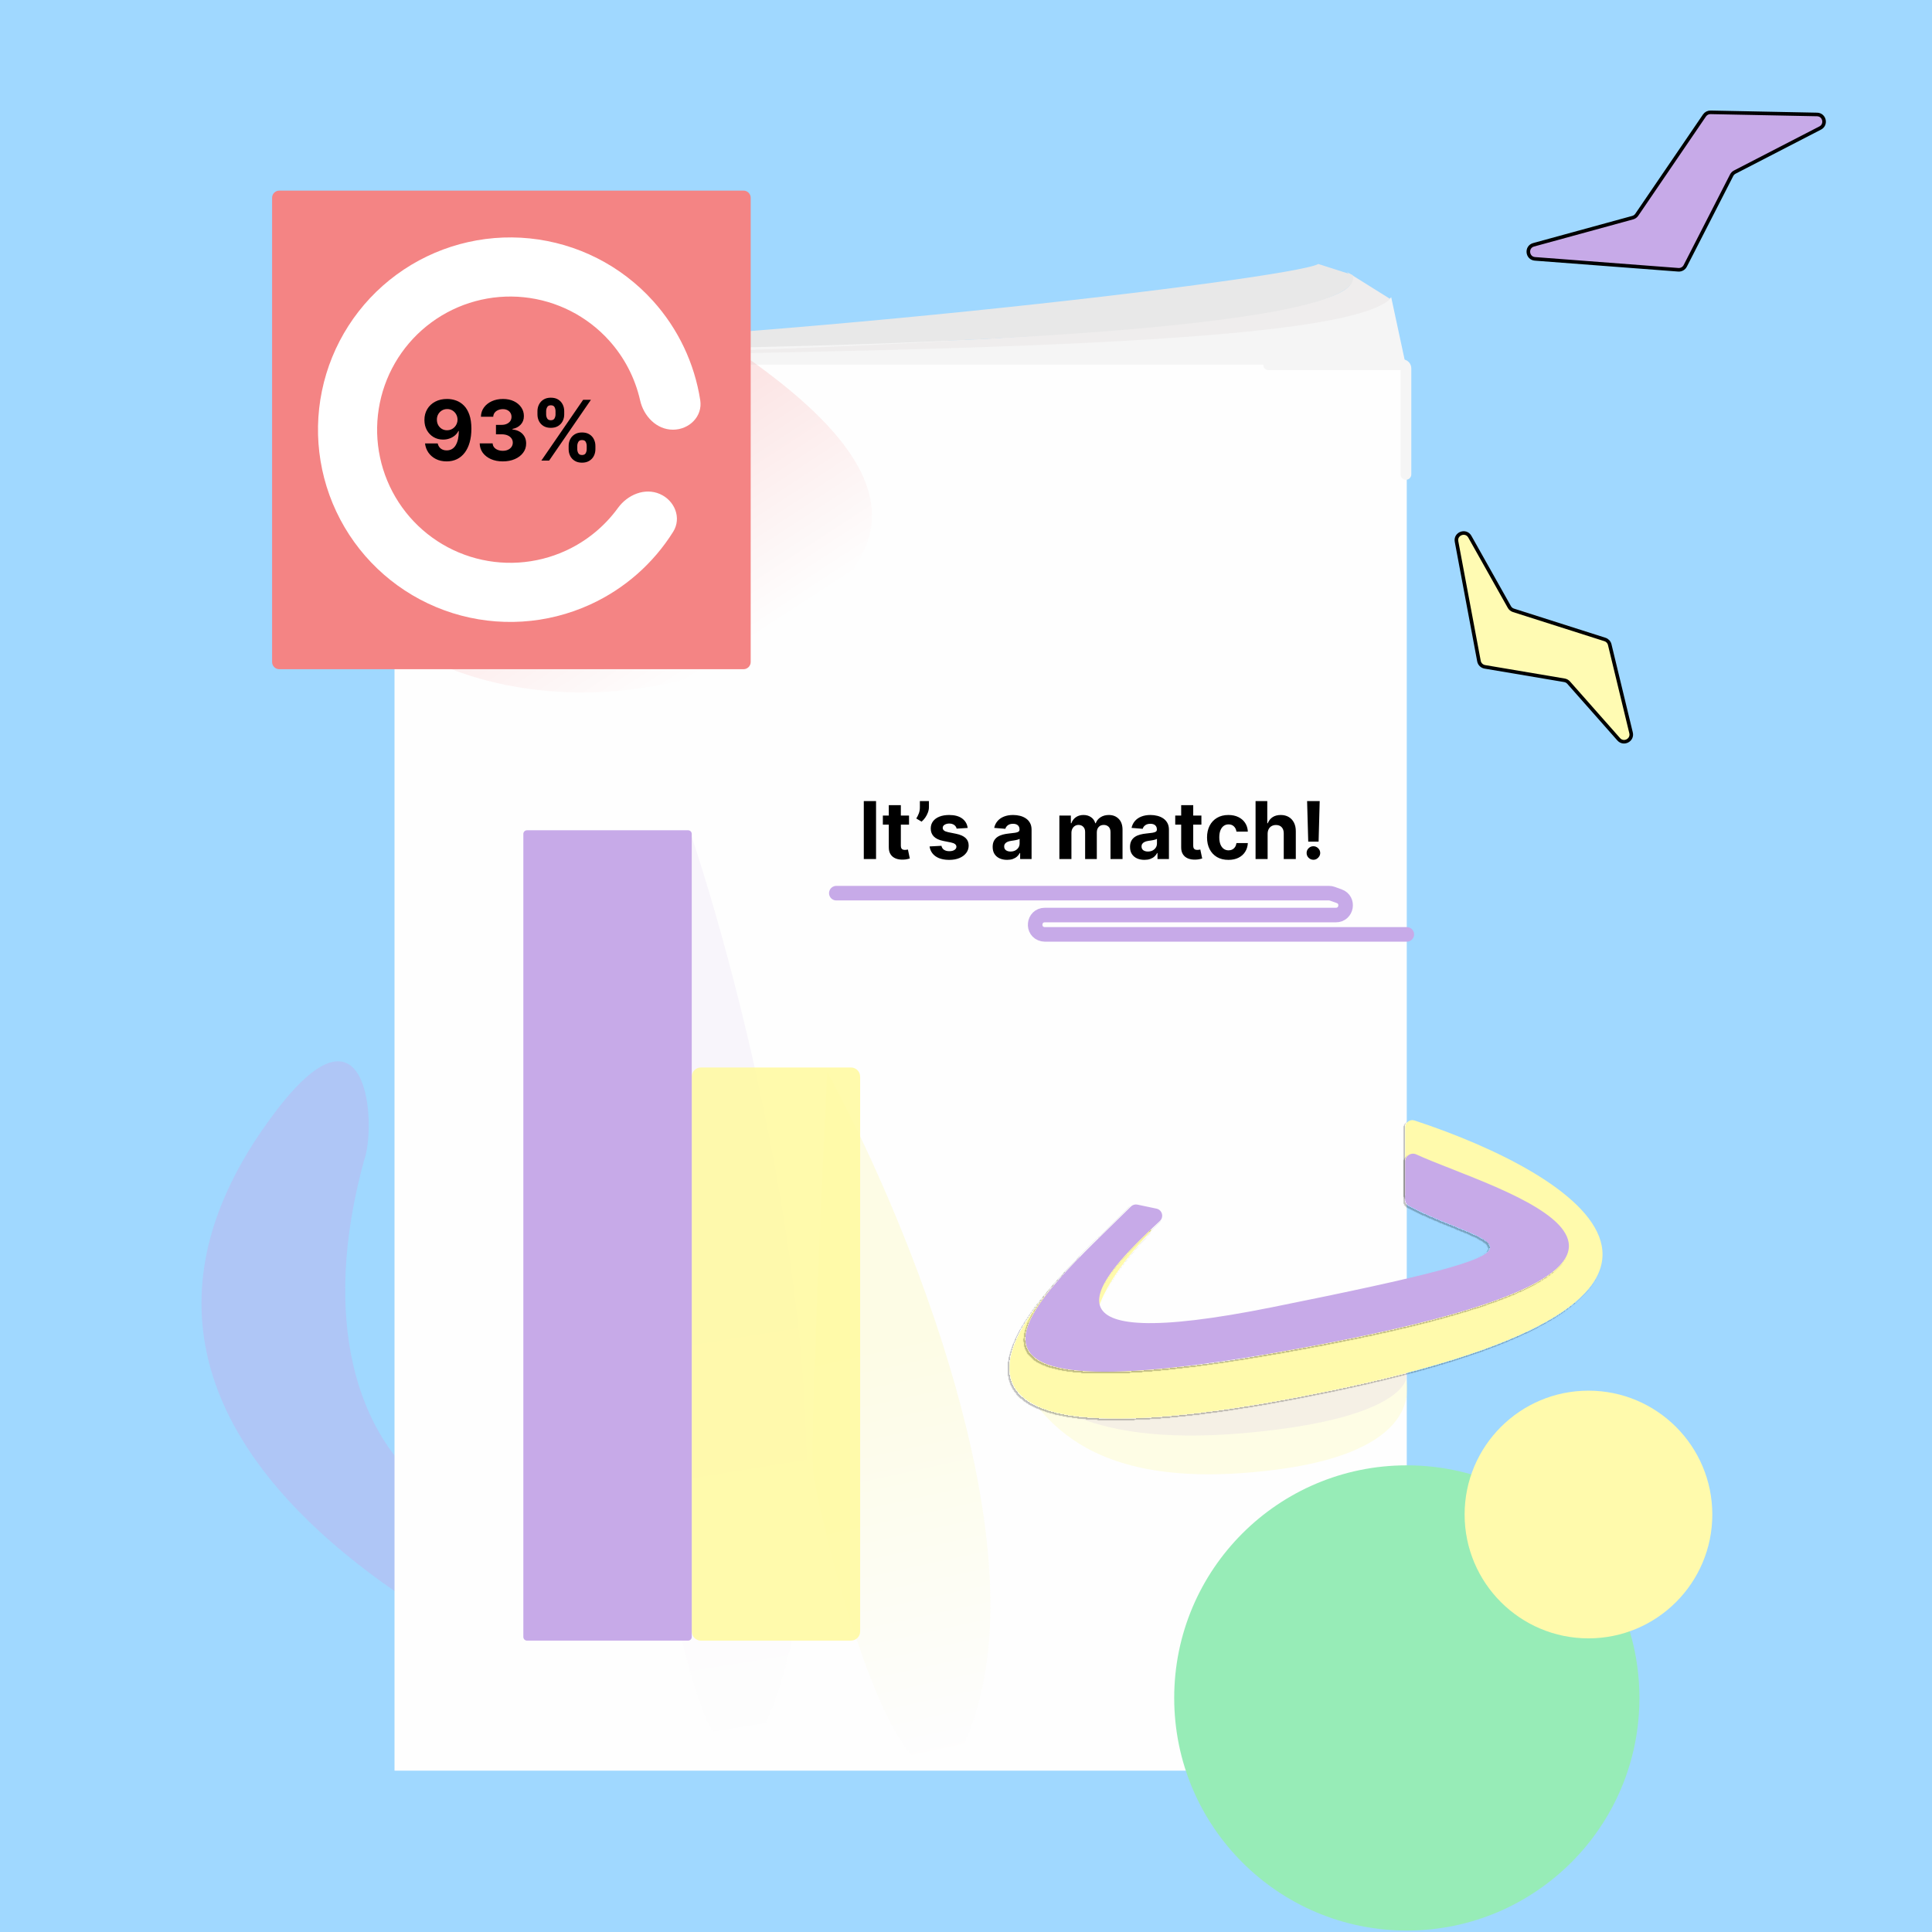
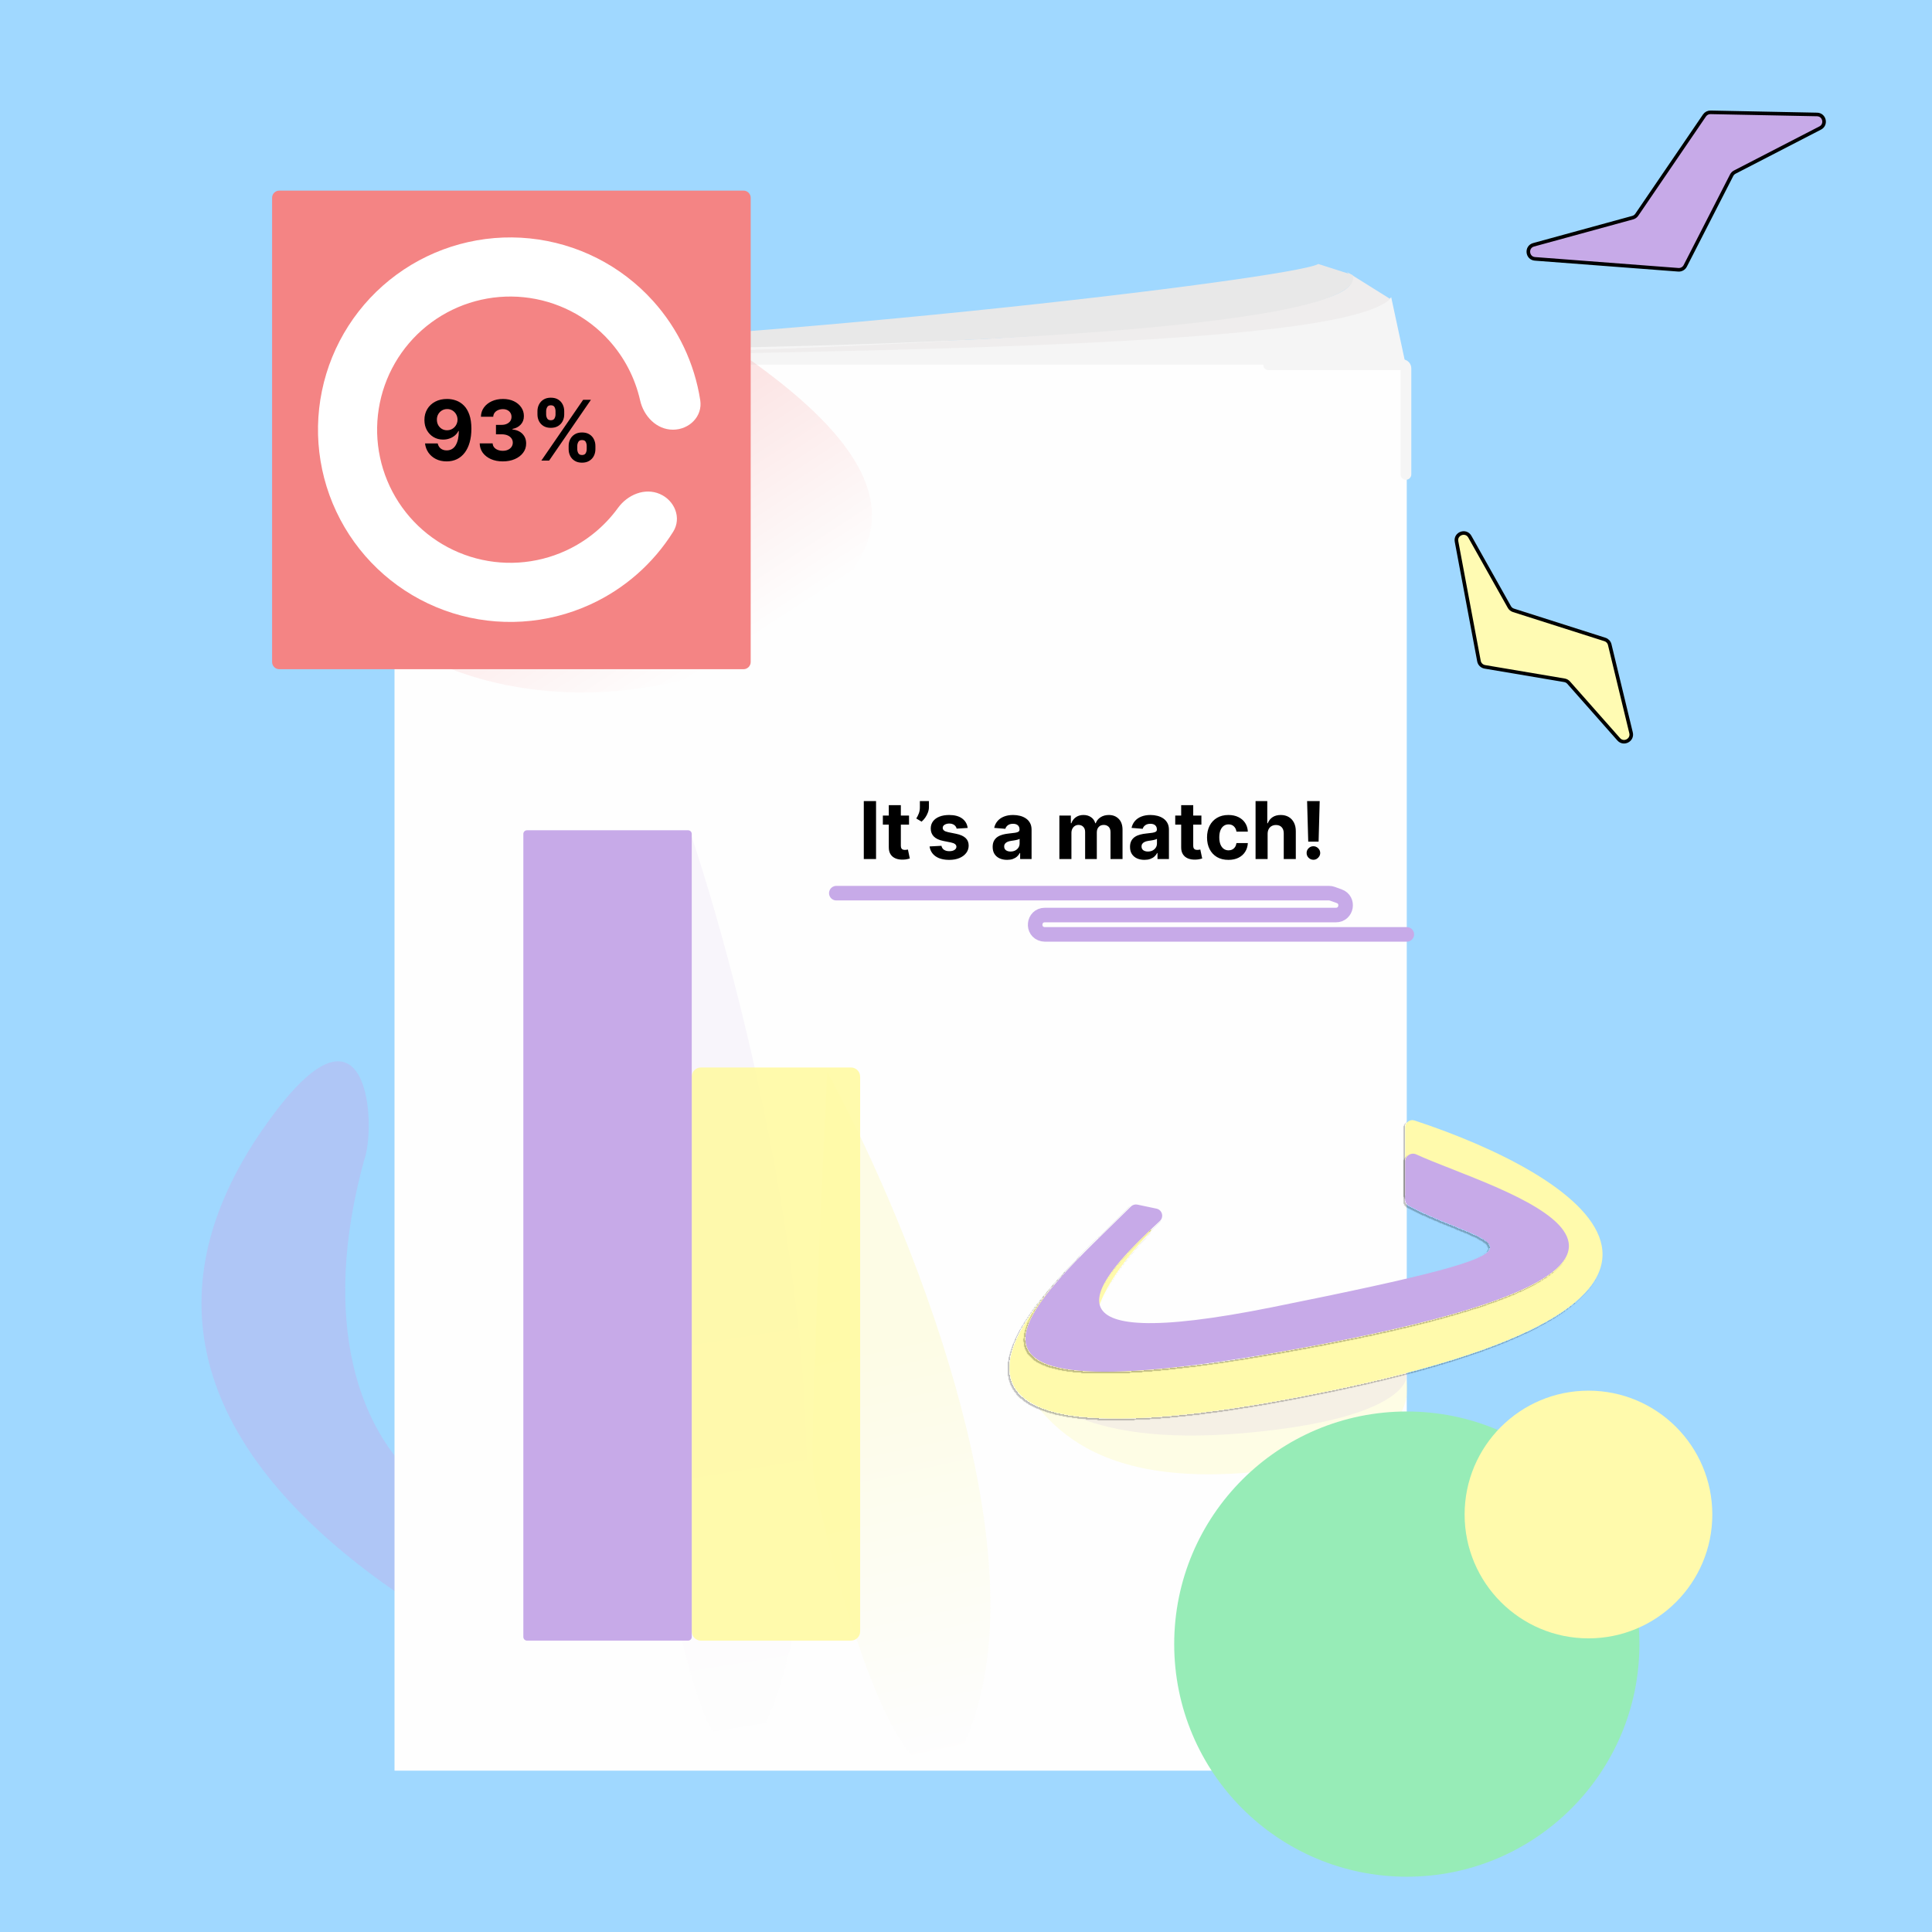
<svg xmlns="http://www.w3.org/2000/svg" width="5382" height="5382" viewBox="0 0 5382 5382" fill="none">
  <g clip-path="url(#clip0_40_113)">
    <rect width="5382" height="5382" fill="#A0D8FF" />
    <path d="M3875.51 828C3770.33 951.198 2000.68 968.711 1129 962.068C1322.97 1069.32 3067.82 1042.99 3916 1016.42L3875.51 828Z" fill="#F5F5F5" />
    <path d="M2111.21 4064.7C1398.44 4546.98 773.991 4111.67 1013.8 3233.86C1049.55 3137.2 1027.91 2756.86 771.3 3091.86C18.466 4074.69 1481.71 4724.04 2139.13 4901.96C2147.79 4904.3 2156.39 4900.59 2160.91 4892.84C2443.1 4409.59 2817.65 3586.71 2111.21 4064.7Z" fill="#C7AAE8" fill-opacity="0.4" />
    <path d="M4119.96 1841.6L4057.48 1508.57C4053.3 1486.33 4083.48 1475.36 4094.57 1495.08L4204.68 1690.94C4207.16 1695.35 4211.22 1698.66 4216.04 1700.19L4470.87 1781.39C4477.53 1783.51 4482.6 1788.95 4484.24 1795.74L4543.66 2041.47C4548.56 2061.74 4523.04 2075.04 4509.23 2059.41L4369.78 1901.6C4366.75 1898.17 4362.64 1895.89 4358.12 1895.12L4136.29 1857.63C4128.02 1856.23 4121.51 1849.83 4119.96 1841.6Z" fill="#FFFBB3" stroke="black" stroke-width="10" />
    <path d="M4675.29 751.522L4276.02 721.119C4253.65 719.415 4250.61 687.815 4272.26 681.887L4548.34 606.269C4552.92 605.014 4556.9 602.171 4559.58 598.247L4748.21 321.647C4752.01 316.066 4758.38 312.784 4765.13 312.919L5061.76 318.862C5082.5 319.278 5088.97 347.114 5070.53 356.631L4832.51 479.478C4828.8 481.393 4825.78 484.421 4823.87 488.138L4694.61 740.692C4690.94 747.865 4683.32 752.134 4675.29 751.522Z" fill="#C7AAE8" stroke="black" stroke-width="10" />
    <path d="M3556.36 2664.84L3871.64 2911.69C3889.31 2925.53 3912.86 2904.24 3900.88 2885.27L3748.06 2643.23C3745.52 2639.21 3744.5 2634.43 3745.17 2629.73L3792.47 2298.29C3793.42 2291.6 3790.94 2284.88 3785.86 2280.43L3562.85 2084.75C3547.25 2071.06 3523.71 2087.25 3530.9 2106.71L3623.78 2357.95C3625.22 2361.87 3625.41 2366.14 3624.31 2370.17L3549.4 2643.81C3547.27 2651.58 3550.02 2659.87 3556.36 2664.84Z" fill="#C2E6FF" stroke="black" stroke-width="10" />
    <rect x="1099" y="1016" width="2819.81" height="3916.54" fill="#FEFEFE" />
    <path d="M3551.69 4094.49C3004.39 4163.75 2892.04 3928.59 2812 3803.68C3257.72 3705.2 3551.69 3719.76 3814.74 3719.76C3897.33 3719.76 4099 4025.22 3551.69 4094.49Z" fill="#FFFAAC" fill-opacity="0.3" />
    <path d="M3557.4 3982.37C3039.77 4048.41 2910.49 3900.59 2832 3839.02C3269.1 3790.47 3641.15 3919.8 3815.36 3797.65C3916.58 3726.68 4075.02 3916.33 3557.4 3982.37Z" fill="#C7AAE8" fill-opacity="0.15" />
    <path d="M2400.42 1546.72C2637.48 1100.78 1309.12 666.847 1743.9 666.847C1451.93 523.363 1015.85 909.116 803 1232.65C846.118 2112.02 2111.43 2090.36 2400.42 1546.72Z" fill="url(#paint0_linear_40_113)" fill-opacity="0.2" />
    <path d="M2329.77 2488.09H3702.25C3705.36 2488.09 3708.45 2488.63 3711.38 2489.68L3730.57 2496.57C3759.1 2506.81 3751.75 2549.04 3721.44 2549.04H2910.63C2878.24 2549.04 2873.36 2595.68 2905.05 2602.38V2602.38C2906.88 2602.76 2908.75 2602.96 2910.63 2602.96H3919" stroke="#C7AAE8" stroke-width="40.542" stroke-linecap="round" />
    <path d="M2189 4639.5C2371.8 3968.7 2089.17 2817 1925 2325C1878.17 2754.67 1784.5 3644.5 1784.5 3766.5C1784.5 3919 1960.5 5478 2189 4639.5Z" fill="url(#paint1_linear_40_113)" fill-opacity="0.1" />
    <path d="M2729.52 4729.93C2864.59 4200.63 2502.35 3346.37 2304.34 2985.4C2287.8 3318.01 2256.87 4006.55 2265.42 4099.77C2276.1 4216.31 2560.68 5391.56 2729.52 4729.93Z" fill="url(#paint2_linear_40_113)" fill-opacity="0.3" />
    <g filter="url(#filter0_d_40_113)">
      <path d="M3703 3874.5C4948.06 3617.01 4394.43 3270.74 3940.35 3121.33C3927.52 3117.11 3914.5 3126.76 3914.5 3140.28V3321.74C3914.5 3330.03 3919.66 3337.47 3927.39 3340.47C4215.84 3452.31 4421.58 3581.28 3544.5 3769C2875.21 3912.24 3021.44 3624.1 3202.96 3433.68C3215.39 3420.64 3206.34 3398.5 3188.34 3398.5H3138.96C3134.45 3398.5 3130.11 3399.99 3126.59 3402.8C2789.88 3671.49 2440.96 4135.5 3703 3874.5Z" fill="#FFFAAC" />
    </g>
    <g filter="url(#filter1_d_40_113)">
      <path d="M3702.83 3740.6C4903.87 3507.18 4160.96 3314.85 3945.32 3215.85C3931.22 3209.37 3914.32 3219.67 3914.32 3235.19V3341.66C3914.32 3348.96 3918.31 3355.71 3924.77 3359.12C4155.78 3480.98 4421.14 3465.11 3544.33 3641.46C2867.47 3777.59 3044.73 3572.93 3230.99 3401.43C3243.02 3390.36 3237.58 3370.27 3221.59 3366.9L3168.6 3355.74C3161.99 3354.34 3155.21 3356.3 3150.41 3361.06C2888.73 3621.14 2446.29 3984.8 3702.83 3740.6Z" fill="#C7AAE8" />
    </g>
    <rect x="1926.99" y="2973.73" width="469.116" height="1596.53" rx="25.565" fill="#FFFAA3" fill-opacity="0.9" />
    <path d="M2440.43 2231.55V2393H2406.29V2231.55H2440.43ZM2532.29 2271.91V2297.14H2459.37V2271.91H2532.29ZM2475.92 2242.9H2509.5V2355.79C2509.5 2358.89 2509.98 2361.31 2510.92 2363.04C2511.87 2364.73 2513.18 2365.91 2514.86 2366.59C2516.6 2367.27 2518.6 2367.62 2520.86 2367.62C2522.43 2367.62 2524.01 2367.48 2525.59 2367.22C2527.16 2366.91 2528.37 2366.67 2529.21 2366.51L2534.49 2391.5C2532.81 2392.03 2530.45 2392.63 2527.4 2393.32C2524.35 2394.05 2520.65 2394.5 2516.28 2394.66C2508.19 2394.97 2501.09 2393.89 2495 2391.42C2488.95 2388.95 2484.25 2385.12 2480.89 2379.91C2477.52 2374.71 2475.87 2368.14 2475.92 2360.21V2242.9ZM2587.73 2231.55V2248.58C2587.73 2253.41 2586.78 2258.35 2584.89 2263.4C2583.05 2268.39 2580.58 2273.12 2577.48 2277.59C2574.38 2282 2570.99 2285.76 2567.31 2288.86L2552.49 2280.11C2555.11 2275.96 2557.43 2271.36 2559.42 2266.31C2561.47 2261.27 2562.5 2255.41 2562.5 2248.74V2231.55H2587.73ZM2695.67 2306.44L2664.92 2308.33C2664.4 2305.71 2663.27 2303.34 2661.53 2301.24C2659.8 2299.08 2657.51 2297.38 2654.67 2296.11C2651.89 2294.8 2648.55 2294.14 2644.66 2294.14C2639.46 2294.14 2635.07 2295.25 2631.5 2297.45C2627.92 2299.61 2626.14 2302.5 2626.14 2306.13C2626.14 2309.02 2627.29 2311.46 2629.61 2313.46C2631.92 2315.45 2635.89 2317.06 2641.51 2318.27L2663.43 2322.68C2675.2 2325.1 2683.97 2328.99 2689.76 2334.35C2695.54 2339.71 2698.43 2346.75 2698.43 2355.48C2698.43 2363.41 2696.09 2370.37 2691.41 2376.37C2686.79 2382.36 2680.43 2387.03 2672.33 2390.4C2664.29 2393.71 2655.02 2395.36 2644.51 2395.36C2628.48 2395.36 2615.7 2392.03 2606.19 2385.35C2596.73 2378.63 2591.19 2369.48 2589.56 2357.92L2622.59 2356.18C2623.59 2361.07 2626.01 2364.8 2629.84 2367.38C2633.68 2369.9 2638.59 2371.16 2644.58 2371.16C2650.47 2371.16 2655.2 2370.03 2658.77 2367.77C2662.4 2365.46 2664.24 2362.49 2664.29 2358.87C2664.24 2355.82 2662.95 2353.32 2660.43 2351.38C2657.91 2349.38 2654.02 2347.85 2648.76 2346.8L2627.79 2342.63C2615.97 2340.26 2607.16 2336.16 2601.38 2330.33C2595.65 2324.49 2592.79 2317.06 2592.79 2308.02C2592.79 2300.24 2594.89 2293.54 2599.1 2287.92C2603.35 2282.29 2609.32 2277.96 2616.99 2274.91C2624.72 2271.86 2633.76 2270.34 2644.11 2270.34C2659.4 2270.34 2671.44 2273.57 2680.22 2280.03C2689.05 2286.5 2694.2 2295.3 2695.67 2306.44ZM2805.48 2395.29C2797.76 2395.29 2790.87 2393.95 2784.83 2391.27C2778.78 2388.53 2774 2384.51 2770.48 2379.2C2767.01 2373.84 2765.28 2367.17 2765.28 2359.18C2765.28 2352.45 2766.51 2346.8 2768.98 2342.23C2771.45 2337.66 2774.82 2333.98 2779.07 2331.19C2783.33 2328.41 2788.17 2326.31 2793.58 2324.89C2799.04 2323.47 2804.77 2322.47 2810.76 2321.89C2817.81 2321.16 2823.48 2320.47 2827.79 2319.84C2832.1 2319.16 2835.23 2318.16 2837.17 2316.85C2839.12 2315.53 2840.09 2313.59 2840.09 2311.01V2310.54C2840.09 2305.55 2838.51 2301.68 2835.36 2298.95C2832.26 2296.22 2827.85 2294.85 2822.12 2294.85C2816.07 2294.85 2811.26 2296.19 2807.69 2298.87C2804.12 2301.5 2801.75 2304.81 2800.6 2308.81L2769.53 2306.28C2771.11 2298.93 2774.21 2292.57 2778.84 2287.21C2783.46 2281.79 2789.43 2277.64 2796.73 2274.75C2804.09 2271.81 2812.6 2270.34 2822.27 2270.34C2829 2270.34 2835.44 2271.12 2841.59 2272.7C2847.79 2274.28 2853.28 2276.72 2858.06 2280.03C2862.9 2283.34 2866.71 2287.6 2869.5 2292.8C2872.28 2297.95 2873.67 2304.13 2873.67 2311.33V2393H2841.82V2376.21H2840.88C2838.93 2379.99 2836.33 2383.33 2833.07 2386.22C2829.82 2389.06 2825.9 2391.29 2821.33 2392.92C2816.76 2394.5 2811.47 2395.29 2805.48 2395.29ZM2815.1 2372.11C2820.04 2372.11 2824.4 2371.14 2828.19 2369.19C2831.97 2367.2 2834.94 2364.51 2837.09 2361.15C2839.25 2357.79 2840.33 2353.98 2840.33 2349.72V2336.87C2839.28 2337.55 2837.83 2338.18 2835.99 2338.76C2834.2 2339.29 2832.18 2339.79 2829.92 2340.26C2827.66 2340.68 2825.4 2341.08 2823.14 2341.44C2820.88 2341.76 2818.83 2342.05 2816.99 2342.31C2813.05 2342.89 2809.61 2343.81 2806.67 2345.07C2803.72 2346.33 2801.44 2348.04 2799.81 2350.19C2798.18 2352.3 2797.36 2354.92 2797.36 2358.08C2797.36 2362.65 2799.02 2366.14 2802.33 2368.56C2805.69 2370.93 2809.95 2372.11 2815.1 2372.11ZM2951.11 2393V2271.91H2983.11V2293.28H2984.53C2987.06 2286.18 2991.26 2280.58 2997.15 2276.48C3003.03 2272.39 3010.07 2270.34 3018.27 2270.34C3026.58 2270.34 3033.65 2272.41 3039.48 2276.56C3045.31 2280.66 3049.2 2286.23 3051.15 2293.28H3052.41C3054.88 2286.34 3059.35 2280.79 3065.81 2276.64C3072.33 2272.44 3080.03 2270.34 3088.91 2270.34C3100.21 2270.34 3109.38 2273.94 3116.42 2281.14C3123.52 2288.28 3127.06 2298.43 3127.06 2311.57V2393H3093.56V2318.19C3093.56 2311.46 3091.77 2306.41 3088.2 2303.05C3084.62 2299.69 3080.16 2298.01 3074.8 2298.01C3068.7 2298.01 3063.94 2299.95 3060.53 2303.84C3057.11 2307.68 3055.4 2312.75 3055.4 2319.05V2393H3022.85V2317.48C3022.85 2311.54 3021.14 2306.81 3017.72 2303.29C3014.36 2299.77 3009.92 2298.01 3004.4 2298.01C3000.67 2298.01 2997.3 2298.95 2994.31 2300.84C2991.36 2302.68 2989.03 2305.28 2987.29 2308.65C2985.56 2311.96 2984.69 2315.85 2984.69 2320.32V2393H2951.11ZM3188.12 2395.29C3180.39 2395.29 3173.51 2393.95 3167.47 2391.27C3161.42 2388.53 3156.64 2384.51 3153.12 2379.2C3149.65 2373.84 3147.91 2367.17 3147.91 2359.18C3147.91 2352.45 3149.15 2346.8 3151.62 2342.23C3154.09 2337.66 3157.45 2333.98 3161.71 2331.19C3165.97 2328.41 3170.8 2326.31 3176.22 2324.89C3181.68 2323.47 3187.41 2322.47 3193.4 2321.89C3200.44 2321.16 3206.12 2320.47 3210.43 2319.84C3214.74 2319.16 3217.87 2318.16 3219.81 2316.85C3221.76 2315.53 3222.73 2313.59 3222.73 2311.01V2310.54C3222.73 2305.55 3221.15 2301.68 3218 2298.95C3214.9 2296.22 3210.48 2294.85 3204.75 2294.85C3198.71 2294.85 3193.9 2296.19 3190.33 2298.87C3186.75 2301.5 3184.39 2304.81 3183.23 2308.81L3152.17 2306.28C3153.75 2298.93 3156.85 2292.57 3161.47 2287.21C3166.1 2281.79 3172.06 2277.64 3179.37 2274.75C3186.73 2271.81 3195.24 2270.34 3204.91 2270.34C3211.64 2270.34 3218.08 2271.12 3224.23 2272.7C3230.43 2274.28 3235.92 2276.72 3240.7 2280.03C3245.54 2283.34 3249.35 2287.6 3252.13 2292.8C3254.92 2297.95 3256.31 2304.13 3256.31 2311.33V2393H3224.46V2376.21H3223.52C3221.57 2379.99 3218.97 2383.33 3215.71 2386.22C3212.45 2389.06 3208.54 2391.29 3203.97 2392.92C3199.39 2394.5 3194.11 2395.29 3188.12 2395.29ZM3197.74 2372.11C3202.68 2372.11 3207.04 2371.14 3210.82 2369.19C3214.61 2367.2 3217.58 2364.51 3219.73 2361.15C3221.89 2357.79 3222.96 2353.98 3222.96 2349.72V2336.87C3221.91 2337.55 3220.47 2338.18 3218.63 2338.76C3216.84 2339.29 3214.82 2339.79 3212.56 2340.26C3210.3 2340.68 3208.04 2341.08 3205.78 2341.44C3203.52 2341.76 3201.47 2342.05 3199.63 2342.31C3195.69 2342.89 3192.25 2343.81 3189.3 2345.07C3186.36 2346.33 3184.07 2348.04 3182.44 2350.19C3180.81 2352.3 3180 2354.92 3180 2358.08C3180 2362.65 3181.66 2366.14 3184.97 2368.56C3188.33 2370.93 3192.59 2372.11 3197.74 2372.11ZM3346.77 2271.91V2297.14H3273.85V2271.91H3346.77ZM3290.41 2242.9H3323.99V2355.79C3323.99 2358.89 3324.46 2361.31 3325.41 2363.04C3326.35 2364.73 3327.67 2365.91 3329.35 2366.59C3331.08 2367.27 3333.08 2367.62 3335.34 2367.62C3336.92 2367.62 3338.49 2367.48 3340.07 2367.22C3341.65 2366.91 3342.86 2366.67 3343.7 2366.51L3348.98 2391.5C3347.3 2392.03 3344.93 2392.63 3341.88 2393.32C3338.84 2394.05 3335.13 2394.5 3330.77 2394.66C3322.67 2394.97 3315.58 2393.89 3309.48 2391.42C3303.44 2388.95 3298.74 2385.12 3295.37 2379.91C3292.01 2374.71 3290.35 2368.14 3290.41 2360.21V2242.9ZM3422.06 2395.36C3409.65 2395.36 3398.99 2392.74 3390.05 2387.48C3381.17 2382.17 3374.34 2374.82 3369.55 2365.41C3364.82 2356 3362.46 2345.17 3362.46 2332.93C3362.46 2320.53 3364.85 2309.65 3369.63 2300.29C3374.47 2290.88 3381.33 2283.55 3390.21 2278.3C3399.09 2272.99 3409.65 2270.34 3421.9 2270.34C3432.46 2270.34 3441.71 2272.25 3449.65 2276.09C3457.58 2279.93 3463.87 2285.31 3468.49 2292.25C3473.11 2299.19 3475.66 2307.33 3476.14 2316.69H3444.45C3443.55 2310.65 3441.19 2305.78 3437.35 2302.11C3433.57 2298.37 3428.6 2296.51 3422.45 2296.51C3417.25 2296.51 3412.7 2297.93 3408.81 2300.77C3404.98 2303.55 3401.98 2307.62 3399.83 2312.98C3397.67 2318.34 3396.59 2324.84 3396.59 2332.46C3396.59 2340.18 3397.65 2346.75 3399.75 2352.16C3401.9 2357.58 3404.92 2361.7 3408.81 2364.54C3412.7 2367.38 3417.25 2368.8 3422.45 2368.8C3426.29 2368.8 3429.73 2368.01 3432.78 2366.43C3435.88 2364.86 3438.43 2362.57 3440.43 2359.57C3442.48 2356.53 3443.82 2352.87 3444.45 2348.62H3476.14C3475.61 2357.87 3473.09 2366.01 3468.57 2373.06C3464.1 2380.05 3457.93 2385.51 3450.04 2389.45C3442.16 2393.39 3432.83 2395.36 3422.06 2395.36ZM3531.22 2323V2393H3497.64V2231.55H3530.28V2293.28H3531.69C3534.43 2286.13 3538.84 2280.53 3544.94 2276.48C3551.03 2272.39 3558.68 2270.34 3567.88 2270.34C3576.29 2270.34 3583.62 2272.17 3589.87 2275.85C3596.18 2279.48 3601.07 2284.71 3604.54 2291.54C3608.06 2298.32 3609.79 2306.44 3609.74 2315.9V2393H3576.16V2321.89C3576.21 2314.43 3574.32 2308.62 3570.48 2304.47C3566.7 2300.32 3561.39 2298.24 3554.56 2298.24C3549.98 2298.24 3545.94 2299.21 3542.42 2301.16C3538.95 2303.1 3536.21 2305.94 3534.22 2309.67C3532.27 2313.35 3531.27 2317.79 3531.22 2323ZM3676.29 2231.55L3673.22 2344.6H3644.37L3641.21 2231.55H3676.29ZM3658.79 2395.05C3653.59 2395.05 3649.12 2393.21 3645.39 2389.53C3641.66 2385.8 3639.82 2381.33 3639.87 2376.13C3639.82 2370.98 3641.66 2366.56 3645.39 2362.89C3649.12 2359.21 3653.59 2357.37 3658.79 2357.37C3663.79 2357.37 3668.17 2359.21 3671.96 2362.89C3675.74 2366.56 3677.66 2370.98 3677.71 2376.13C3677.66 2379.6 3676.74 2382.78 3674.95 2385.67C3673.22 2388.51 3670.93 2390.79 3668.1 2392.53C3665.26 2394.21 3662.16 2395.05 3658.79 2395.05Z" fill="black" />
-     <circle cx="3919" cy="4730" r="648" fill="#97ECB7" />
+     <circle cx="3919" cy="4580" r="648" fill="#97ECB7" />
    <circle cx="4425" cy="4219" r="345" fill="#FFFAAC" />
    <rect x="1457.88" y="2312.88" width="469.116" height="2257.38" rx="10.226" fill="#C7AAE8" />
    <path d="M3752 757.361C3938.96 923.501 2102.1 986.344 1144.5 997C2729.87 979.358 3727.65 953.843 3870.25 835.395C3871.77 834.127 3871.33 831.958 3869.65 830.905L3752 757.361Z" fill="#EFEDED" />
    <path d="M3672.5 735.361C3603 776.5 2022.6 964.344 1065 975C2589.17 982.972 3809.47 912.494 3768.48 767.524C3768.22 766.612 3767.47 765.829 3766.57 765.54L3672.5 735.361Z" fill="#E8E8E8" />
    <rect x="758" y="531" width="1333.21" height="1333.21" rx="20" fill="#F48484" />
-     <path d="M1874.64 1196.97C1920.12 1196.97 1957.64 1159.88 1950.68 1114.94C1934.77 1012.32 1889.25 915.887 1818.85 837.95C1729.93 739.514 1607.65 677.579 1475.68 664.138C1343.71 650.696 1211.45 686.706 1104.51 765.193C997.574 843.679 923.567 959.058 896.822 1088.98C870.078 1218.91 892.501 1354.14 959.748 1468.48C1026.99 1582.82 1134.28 1668.14 1260.83 1707.91C1387.38 1747.68 1524.18 1739.08 1644.75 1683.76C1740.21 1639.97 1820.11 1569.36 1875.25 1481.36C1899.4 1442.82 1879.58 1393.93 1837.8 1375.97V1375.97C1796.01 1358.01 1748.24 1378.09 1721.52 1414.89C1684.34 1466.08 1634.4 1507.3 1576.07 1534.07C1492.58 1572.37 1397.84 1578.33 1310.21 1550.79C1222.58 1523.25 1148.28 1464.16 1101.72 1384.98C1055.15 1305.81 1039.62 1212.16 1058.14 1122.19C1076.66 1032.22 1127.91 952.321 1201.96 897.97C1276.02 843.619 1367.61 818.683 1458.99 827.991C1550.38 837.299 1635.06 880.188 1696.63 948.353C1739.65 995.978 1769.25 1053.57 1783.19 1115.29C1793.2 1159.65 1829.16 1196.97 1874.64 1196.97V1196.97Z" fill="white" />
+     <path d="M1874.64 1196.97C1920.12 1196.97 1957.64 1159.88 1950.68 1114.94C1934.77 1012.32 1889.25 915.887 1818.85 837.95C1729.93 739.514 1607.65 677.579 1475.68 664.138C1343.71 650.696 1211.45 686.706 1104.51 765.193C997.574 843.679 923.567 959.058 896.822 1088.98C870.078 1218.91 892.501 1354.14 959.748 1468.48C1026.99 1582.82 1134.28 1668.14 1260.83 1707.91C1387.38 1747.68 1524.18 1739.08 1644.75 1683.76C1740.21 1639.97 1820.11 1569.36 1875.25 1481.36C1899.4 1442.82 1879.58 1393.93 1837.8 1375.97C1796.01 1358.01 1748.24 1378.09 1721.52 1414.89C1684.34 1466.08 1634.4 1507.3 1576.07 1534.07C1492.58 1572.37 1397.84 1578.33 1310.21 1550.79C1222.58 1523.25 1148.28 1464.16 1101.72 1384.98C1055.15 1305.81 1039.62 1212.16 1058.14 1122.19C1076.66 1032.22 1127.91 952.321 1201.96 897.97C1276.02 843.619 1367.61 818.683 1458.99 827.991C1550.38 837.299 1635.06 880.188 1696.63 948.353C1739.65 995.978 1769.25 1053.57 1783.19 1115.29C1793.2 1159.65 1829.16 1196.97 1874.64 1196.97Z" fill="white" />
    <path d="M1245.56 1111.4C1254.27 1111.4 1262.64 1112.86 1270.69 1115.78C1278.79 1118.7 1286.01 1123.36 1292.34 1129.75C1298.74 1136.14 1303.78 1144.63 1307.47 1155.21C1311.22 1165.73 1313.12 1178.66 1313.17 1193.98C1313.17 1208.36 1311.55 1221.2 1308.3 1232.5C1305.1 1243.74 1300.5 1253.3 1294.49 1261.18C1288.49 1269.06 1281.24 1275.06 1272.75 1279.2C1264.27 1283.28 1254.79 1285.31 1244.32 1285.31C1233.02 1285.31 1223.05 1283.14 1214.4 1278.78C1205.75 1274.38 1198.77 1268.4 1193.48 1260.85C1188.25 1253.24 1185.08 1244.7 1183.98 1235.22H1219.27C1220.65 1241.4 1223.54 1246.19 1227.95 1249.61C1232.36 1252.97 1237.82 1254.65 1244.32 1254.65C1255.34 1254.65 1263.72 1249.85 1269.45 1240.27C1275.18 1230.62 1278.07 1217.42 1278.13 1200.67H1276.97C1274.43 1205.63 1271.02 1209.9 1266.72 1213.48C1262.42 1217.01 1257.49 1219.74 1251.92 1221.67C1246.41 1223.6 1240.54 1224.56 1234.32 1224.56C1224.34 1224.56 1215.44 1222.22 1207.62 1217.53C1199.79 1212.85 1193.62 1206.4 1189.1 1198.19C1184.58 1189.98 1182.33 1180.61 1182.33 1170.09C1182.27 1158.74 1184.89 1148.62 1190.18 1139.75C1195.47 1130.88 1202.85 1123.94 1212.33 1118.92C1221.86 1113.85 1232.94 1111.35 1245.56 1111.4ZM1245.81 1139.5C1240.24 1139.5 1235.28 1140.83 1230.93 1143.47C1226.63 1146.12 1223.21 1149.67 1220.68 1154.13C1218.2 1158.6 1216.99 1163.59 1217.04 1169.1C1217.04 1174.66 1218.25 1179.68 1220.68 1184.14C1223.16 1188.55 1226.52 1192.08 1230.76 1194.72C1235.06 1197.31 1239.97 1198.61 1245.48 1198.61C1249.61 1198.61 1253.44 1197.83 1256.97 1196.29C1260.49 1194.75 1263.55 1192.63 1266.14 1189.93C1268.79 1187.17 1270.85 1184 1272.34 1180.42C1273.83 1176.84 1274.57 1173.04 1274.57 1169.01C1274.52 1163.67 1273.25 1158.76 1270.77 1154.3C1268.29 1149.84 1264.87 1146.25 1260.52 1143.55C1256.17 1140.85 1251.26 1139.5 1245.81 1139.5ZM1400.54 1285.31C1388.2 1285.31 1377.21 1283.19 1367.56 1278.95C1357.98 1274.65 1350.4 1268.76 1344.83 1261.26C1339.32 1253.71 1336.48 1245 1336.32 1235.14H1372.36C1372.58 1239.27 1373.93 1242.91 1376.41 1246.05C1378.94 1249.14 1382.3 1251.53 1386.49 1253.24C1390.68 1254.95 1395.39 1255.81 1400.63 1255.81C1406.08 1255.81 1410.9 1254.84 1415.09 1252.91C1419.28 1250.98 1422.56 1248.31 1424.93 1244.89C1427.3 1241.48 1428.48 1237.54 1428.48 1233.07C1428.48 1228.56 1427.22 1224.56 1424.68 1221.09C1422.2 1217.56 1418.62 1214.81 1413.94 1212.82C1409.31 1210.84 1403.8 1209.85 1397.4 1209.85H1381.62V1183.56H1397.4C1402.8 1183.56 1407.57 1182.62 1411.7 1180.75C1415.89 1178.88 1419.14 1176.29 1421.46 1172.98C1423.77 1169.62 1424.93 1165.71 1424.93 1161.24C1424.93 1157 1423.91 1153.28 1421.87 1150.08C1419.89 1146.83 1417.08 1144.3 1413.44 1142.48C1409.86 1140.66 1405.67 1139.75 1400.88 1139.75C1396.03 1139.75 1391.59 1140.63 1387.57 1142.4C1383.54 1144.11 1380.32 1146.56 1377.9 1149.75C1375.47 1152.95 1374.18 1156.7 1374.01 1161H1339.71C1339.87 1151.24 1342.66 1142.65 1348.06 1135.21C1353.46 1127.77 1360.73 1121.95 1369.88 1117.76C1379.08 1113.52 1389.47 1111.4 1401.04 1111.4C1412.72 1111.4 1422.95 1113.52 1431.71 1117.76C1440.47 1122.01 1447.27 1127.74 1452.12 1134.96C1457.03 1142.12 1459.45 1150.17 1459.4 1159.09C1459.45 1168.57 1456.5 1176.48 1450.55 1182.82C1444.66 1189.15 1436.97 1193.18 1427.49 1194.89V1196.21C1439.95 1197.81 1449.42 1202.13 1455.93 1209.19C1462.48 1216.18 1465.74 1224.95 1465.68 1235.47C1465.74 1245.11 1462.95 1253.68 1457.33 1261.18C1451.77 1268.67 1444.08 1274.57 1434.27 1278.87C1424.46 1283.17 1413.22 1285.31 1400.54 1285.31ZM1584.07 1251.26V1242.33C1584.07 1235.55 1585.5 1229.33 1588.37 1223.65C1591.29 1217.92 1595.5 1213.35 1601.01 1209.93C1606.58 1206.46 1613.36 1204.72 1621.35 1204.72C1629.45 1204.72 1636.25 1206.43 1641.76 1209.85C1647.33 1213.26 1651.52 1217.84 1654.33 1223.57C1657.19 1229.24 1658.63 1235.5 1658.63 1242.33V1251.26C1658.63 1258.04 1657.19 1264.29 1654.33 1270.02C1651.46 1275.7 1647.25 1280.24 1641.68 1283.66C1636.12 1287.13 1629.34 1288.87 1621.35 1288.87C1613.25 1288.87 1606.44 1287.13 1600.93 1283.66C1595.42 1280.24 1591.23 1275.7 1588.37 1270.02C1585.5 1264.29 1584.07 1258.04 1584.07 1251.26ZM1608.12 1242.33V1251.26C1608.12 1255.17 1609.06 1258.86 1610.93 1262.34C1612.86 1265.81 1616.33 1267.54 1621.35 1267.54C1626.36 1267.54 1629.78 1265.83 1631.6 1262.42C1633.47 1259 1634.41 1255.28 1634.41 1251.26V1242.33C1634.41 1238.31 1633.53 1234.56 1631.76 1231.09C1630 1227.62 1626.53 1225.88 1621.35 1225.88C1616.39 1225.88 1612.94 1227.62 1611.02 1231.09C1609.09 1234.56 1608.12 1238.31 1608.12 1242.33ZM1497.19 1154.38V1145.46C1497.19 1138.62 1498.65 1132.37 1501.57 1126.69C1504.5 1120.96 1508.71 1116.39 1514.22 1112.97C1519.79 1109.55 1526.51 1107.85 1534.39 1107.85C1542.55 1107.85 1549.38 1109.55 1554.89 1112.97C1560.4 1116.39 1564.59 1120.96 1567.45 1126.69C1570.32 1132.37 1571.75 1138.62 1571.75 1145.46V1154.38C1571.75 1161.22 1570.29 1167.47 1567.37 1173.15C1564.51 1178.82 1560.29 1183.37 1554.72 1186.79C1549.21 1190.15 1542.44 1191.83 1534.39 1191.83C1526.34 1191.83 1519.54 1190.12 1513.97 1186.7C1508.46 1183.23 1504.27 1178.68 1501.41 1173.06C1498.6 1167.39 1497.19 1161.16 1497.19 1154.38ZM1521.41 1145.46V1154.38C1521.41 1158.41 1522.35 1162.13 1524.22 1165.54C1526.15 1168.96 1529.54 1170.67 1534.39 1170.67C1539.46 1170.67 1542.9 1168.96 1544.72 1165.54C1546.6 1162.13 1547.53 1158.41 1547.53 1154.38V1145.46C1547.53 1141.43 1546.65 1137.69 1544.89 1134.21C1543.12 1130.74 1539.63 1129.01 1534.39 1129.01C1529.49 1129.01 1526.1 1130.77 1524.22 1134.3C1522.35 1137.82 1521.41 1141.54 1521.41 1145.46ZM1508.1 1283L1624.49 1113.71H1646.15L1529.76 1283H1508.1Z" fill="black" />
    <path d="M3534 1016H3906.5C3912.02 1016 3916.5 1020.48 3916.5 1026V1321.5" stroke="#F5F5F5" stroke-width="30" stroke-linecap="round" />
  </g>
  <defs>
    <filter id="filter0_d_40_113" x="2804.15" y="3120.33" width="1660.04" height="839.219" filterUnits="userSpaceOnUse" color-interpolation-filters="sRGB">
      <feFlood flood-opacity="0" result="BackgroundImageFix" />
      <feColorMatrix in="SourceAlpha" type="matrix" values="0 0 0 0 0 0 0 0 0 0 0 0 0 0 0 0 0 0 127 0" result="hardAlpha" />
      <feOffset dx="-4" dy="4" />
      <feGaussianBlur stdDeviation="2" />
      <feComposite in2="hardAlpha" operator="out" />
      <feColorMatrix type="matrix" values="0 0 0 0 0 0 0 0 0 0 0 0 0 0 0 0 0 0 0.25 0" />
      <feBlend mode="normal" in2="BackgroundImageFix" result="effect1_dropShadow_40_113" />
      <feBlend mode="normal" in="SourceGraphic" in2="effect1_dropShadow_40_113" result="shape" />
    </filter>
    <filter id="filter1_d_40_113" x="2848.53" y="3213.88" width="1521.98" height="615.416" filterUnits="userSpaceOnUse" color-interpolation-filters="sRGB">
      <feFlood flood-opacity="0" result="BackgroundImageFix" />
      <feColorMatrix in="SourceAlpha" type="matrix" values="0 0 0 0 0 0 0 0 0 0 0 0 0 0 0 0 0 0 127 0" result="hardAlpha" />
      <feOffset dx="-4" dy="4" />
      <feGaussianBlur stdDeviation="2" />
      <feComposite in2="hardAlpha" operator="out" />
      <feColorMatrix type="matrix" values="0 0 0 0 0 0 0 0 0 0 0 0 0 0 0 0 0 0 0.25 0" />
      <feBlend mode="normal" in2="BackgroundImageFix" result="effect1_dropShadow_40_113" />
      <feBlend mode="normal" in="SourceGraphic" in2="effect1_dropShadow_40_113" result="shape" />
    </filter>
    <linearGradient id="paint0_linear_40_113" x1="1839.37" y1="1231.14" x2="2168.28" y2="1736.51" gradientUnits="userSpaceOnUse">
      <stop stop-color="#F48484" />
      <stop offset="1" stop-color="white" />
    </linearGradient>
    <linearGradient id="paint1_linear_40_113" x1="1897" y1="3318.5" x2="2136.5" y2="4800" gradientUnits="userSpaceOnUse">
      <stop stop-color="#C7AAE8" />
      <stop offset="1" stop-color="white" />
    </linearGradient>
    <linearGradient id="paint2_linear_40_113" x1="2346.08" y1="3747.15" x2="2592.9" y2="4878.23" gradientUnits="userSpaceOnUse">
      <stop stop-color="#FEFAAC" />
      <stop offset="1" stop-color="white" />
    </linearGradient>
    <clipPath id="clip0_40_113">
      <rect width="5382" height="5382" fill="white" />
    </clipPath>
  </defs>
</svg>
